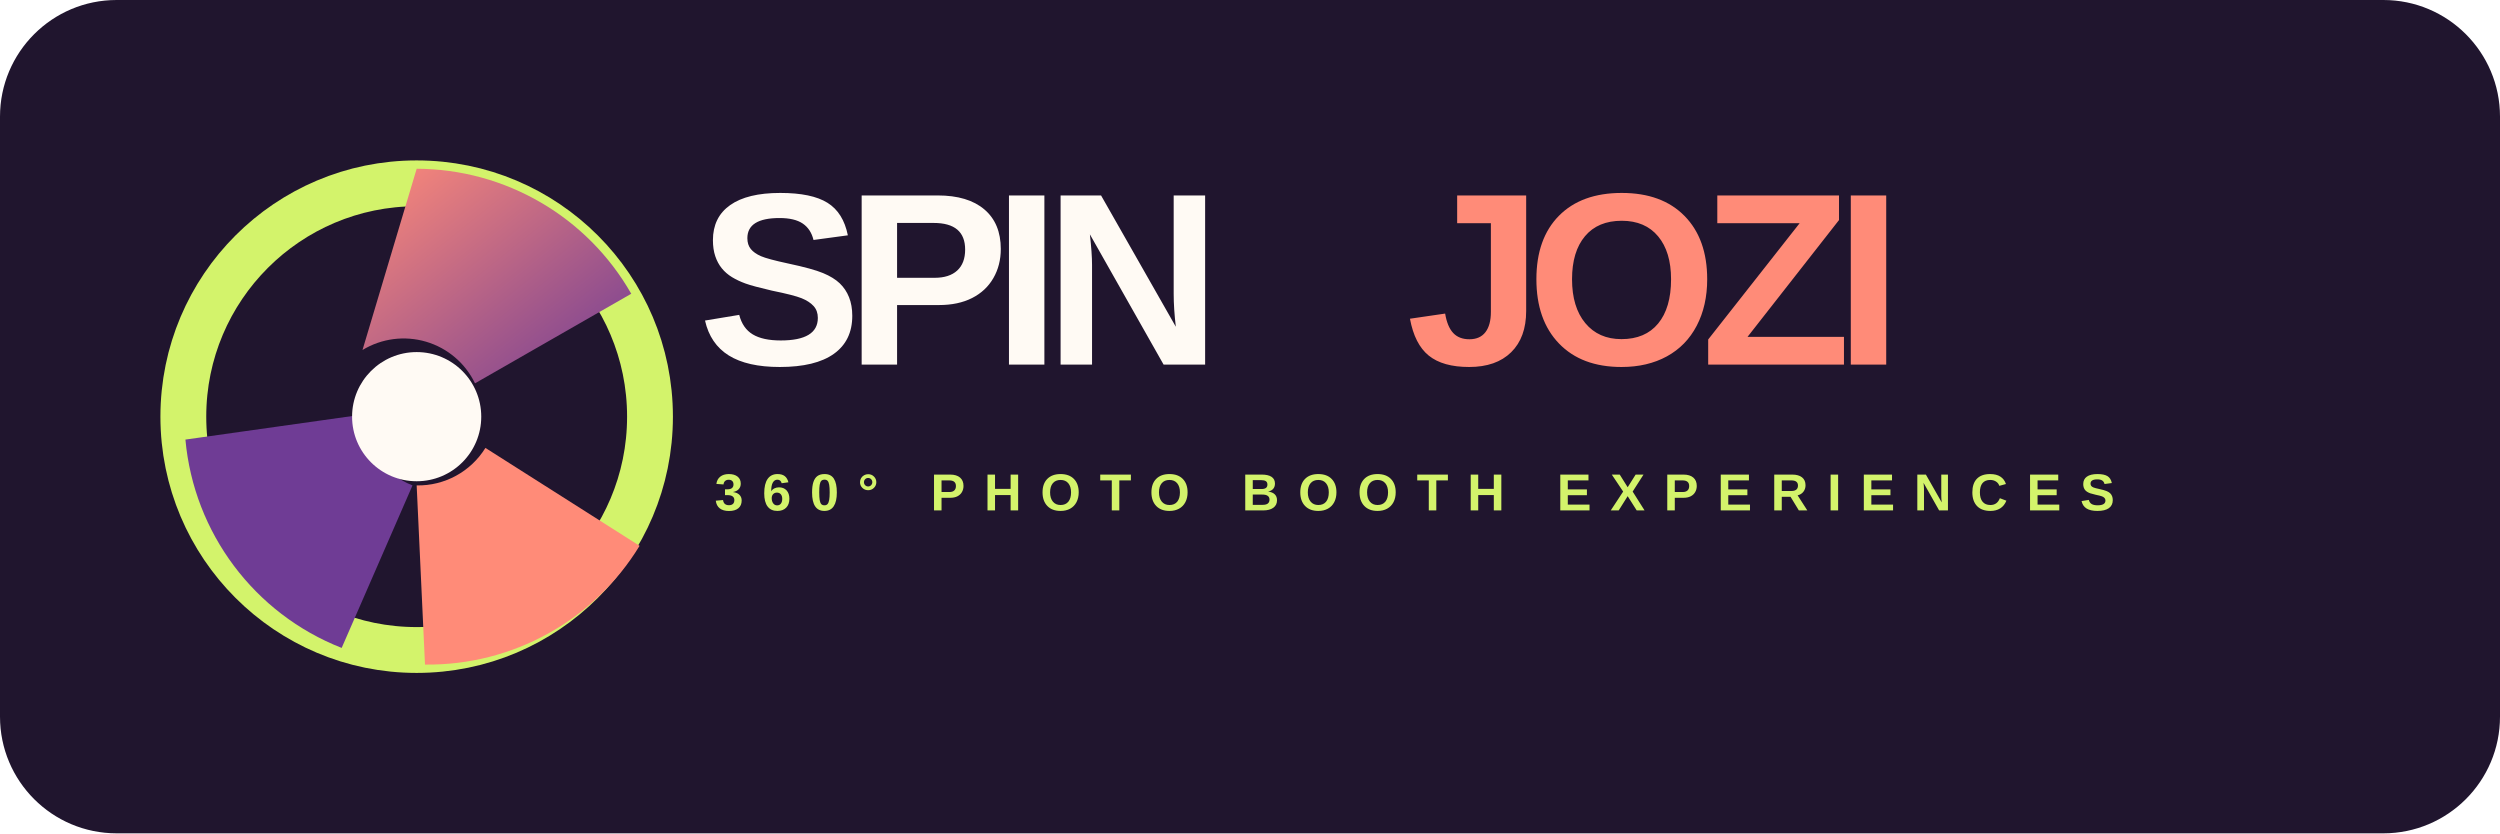
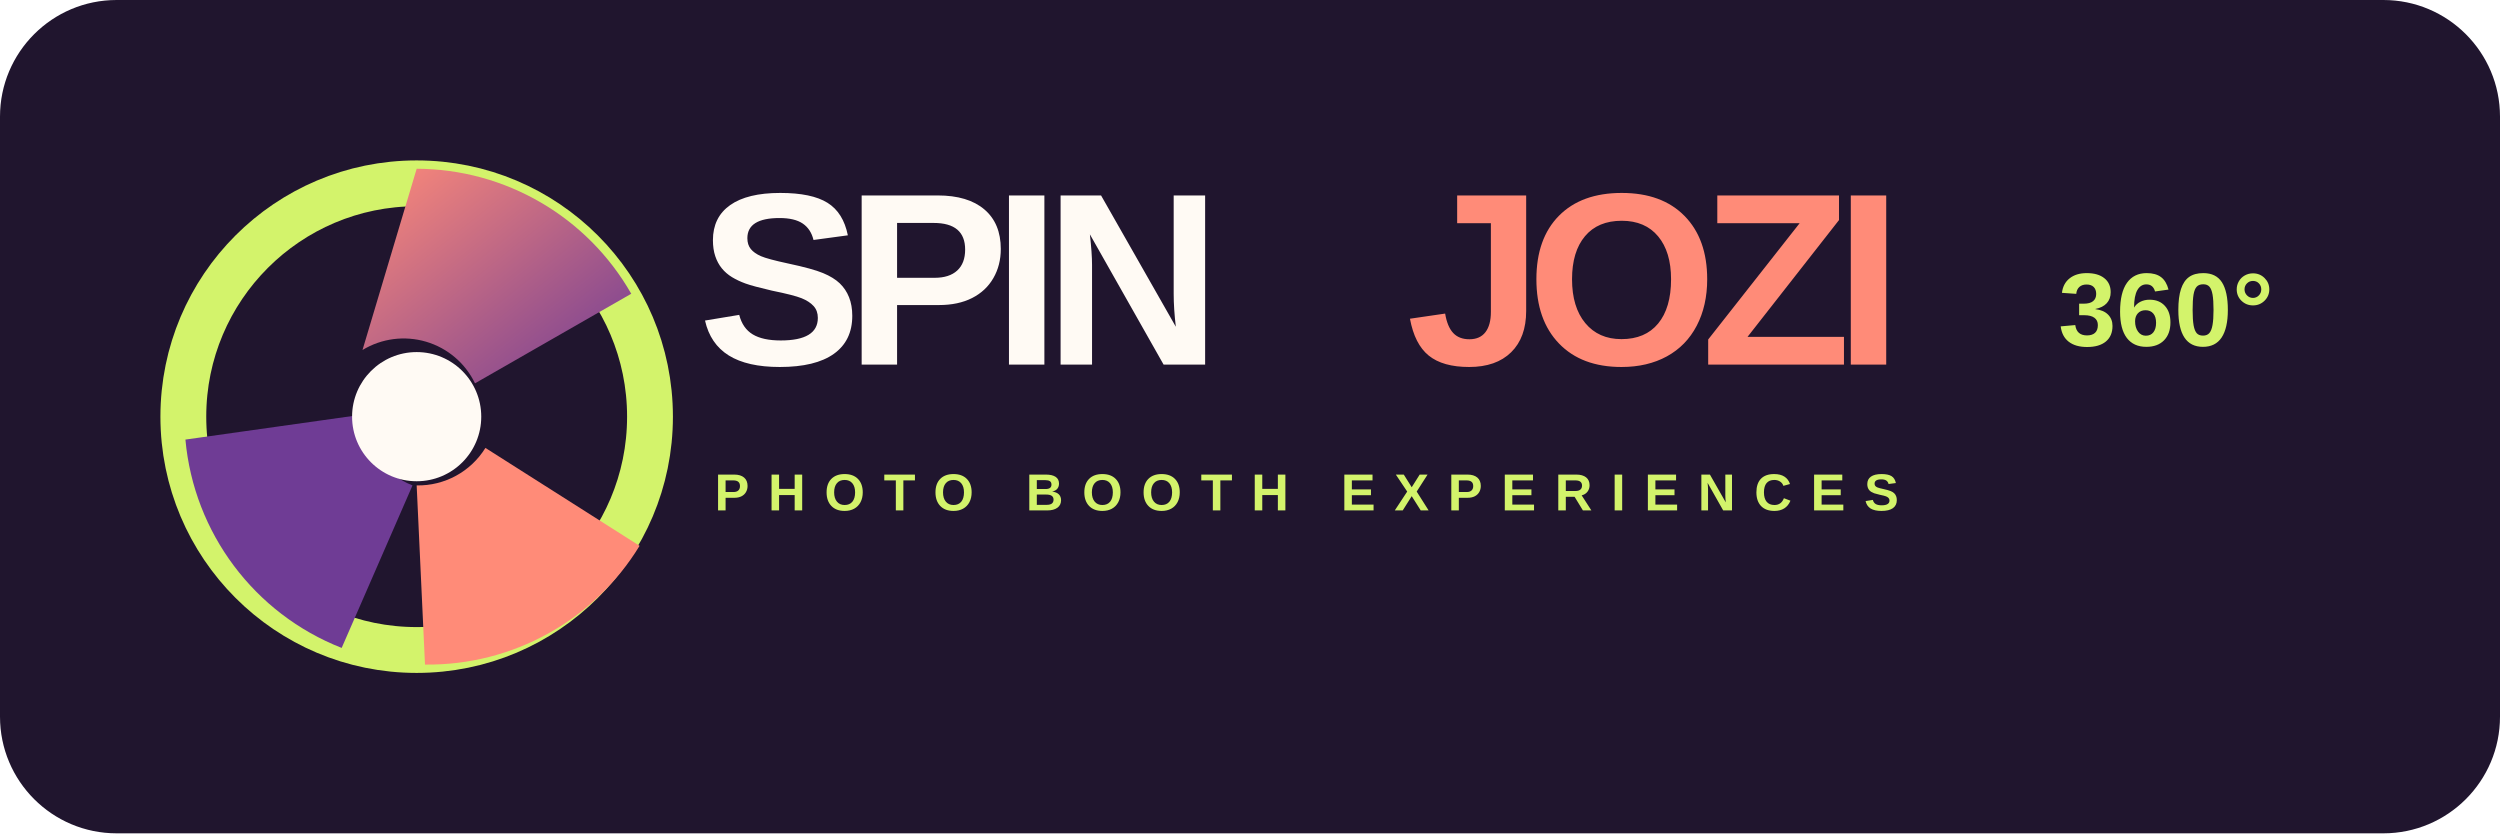
<svg xmlns="http://www.w3.org/2000/svg" viewBox="0 0 1200 400" role="img" aria-labelledby="title">
  <defs>
    <linearGradient id="a" x1="0" x2="1" y1="0" y2="1">
      <stop stop-color="#ff8b78" />
      <stop offset="1" stop-color="#6f3c95" />
    </linearGradient>
  </defs>
  <rect width="1200" height="400" rx="56" fill="#20152e" />
  <g transform="translate(77 77)">
    <circle cx="123" cy="123" r="112" fill="none" stroke="#d3f36b" stroke-width="22" />
    <path d="M123 4a119 119 0 0 1 103 60L151 107a38 38 0 0 0-54-16Z" fill="url(#a)" />
    <path d="M230 185A119 119 0 0 1 127 242l-4-86a38 38 0 0 0 33-18Z" fill="#ff8b78" />
    <path d="M87 234A119 119 0 0 1 12 134l85-12a38 38 0 0 0 24 34Z" fill="#6f3c95" />
    <circle cx="123" cy="123" r="31" fill="#fffaf4" />
  </g>
  <text x="335" y="175" fill="#fffaf4" font-family="Arial Black, Arial, sans-serif" font-size="118" font-weight="900" letter-spacing="-8">SPIN</text>
  <text x="675" y="175" fill="#ff8b78" font-family="Arial Black, Arial, sans-serif" font-size="118" font-weight="900" letter-spacing="-8">JOZI</text>
-   <text x="343" y="245" fill="#d3f36b" font-family="Arial, sans-serif" font-size="25" font-weight="700" letter-spacing="9">360° PHOTO BOOTH EXPERIENCES</text>
+   <text x="988" y="166" fill="#d3f36b" font-family="Arial Black, Arial, sans-serif" font-size="50" font-weight="900">360°</text>
+   <text x="343" y="245" fill="#d3f36b" font-family="Arial, sans-serif" font-size="25" font-weight="700" letter-spacing="9">PHOTO BOOTH EXPERIENCES</text>
</svg>
